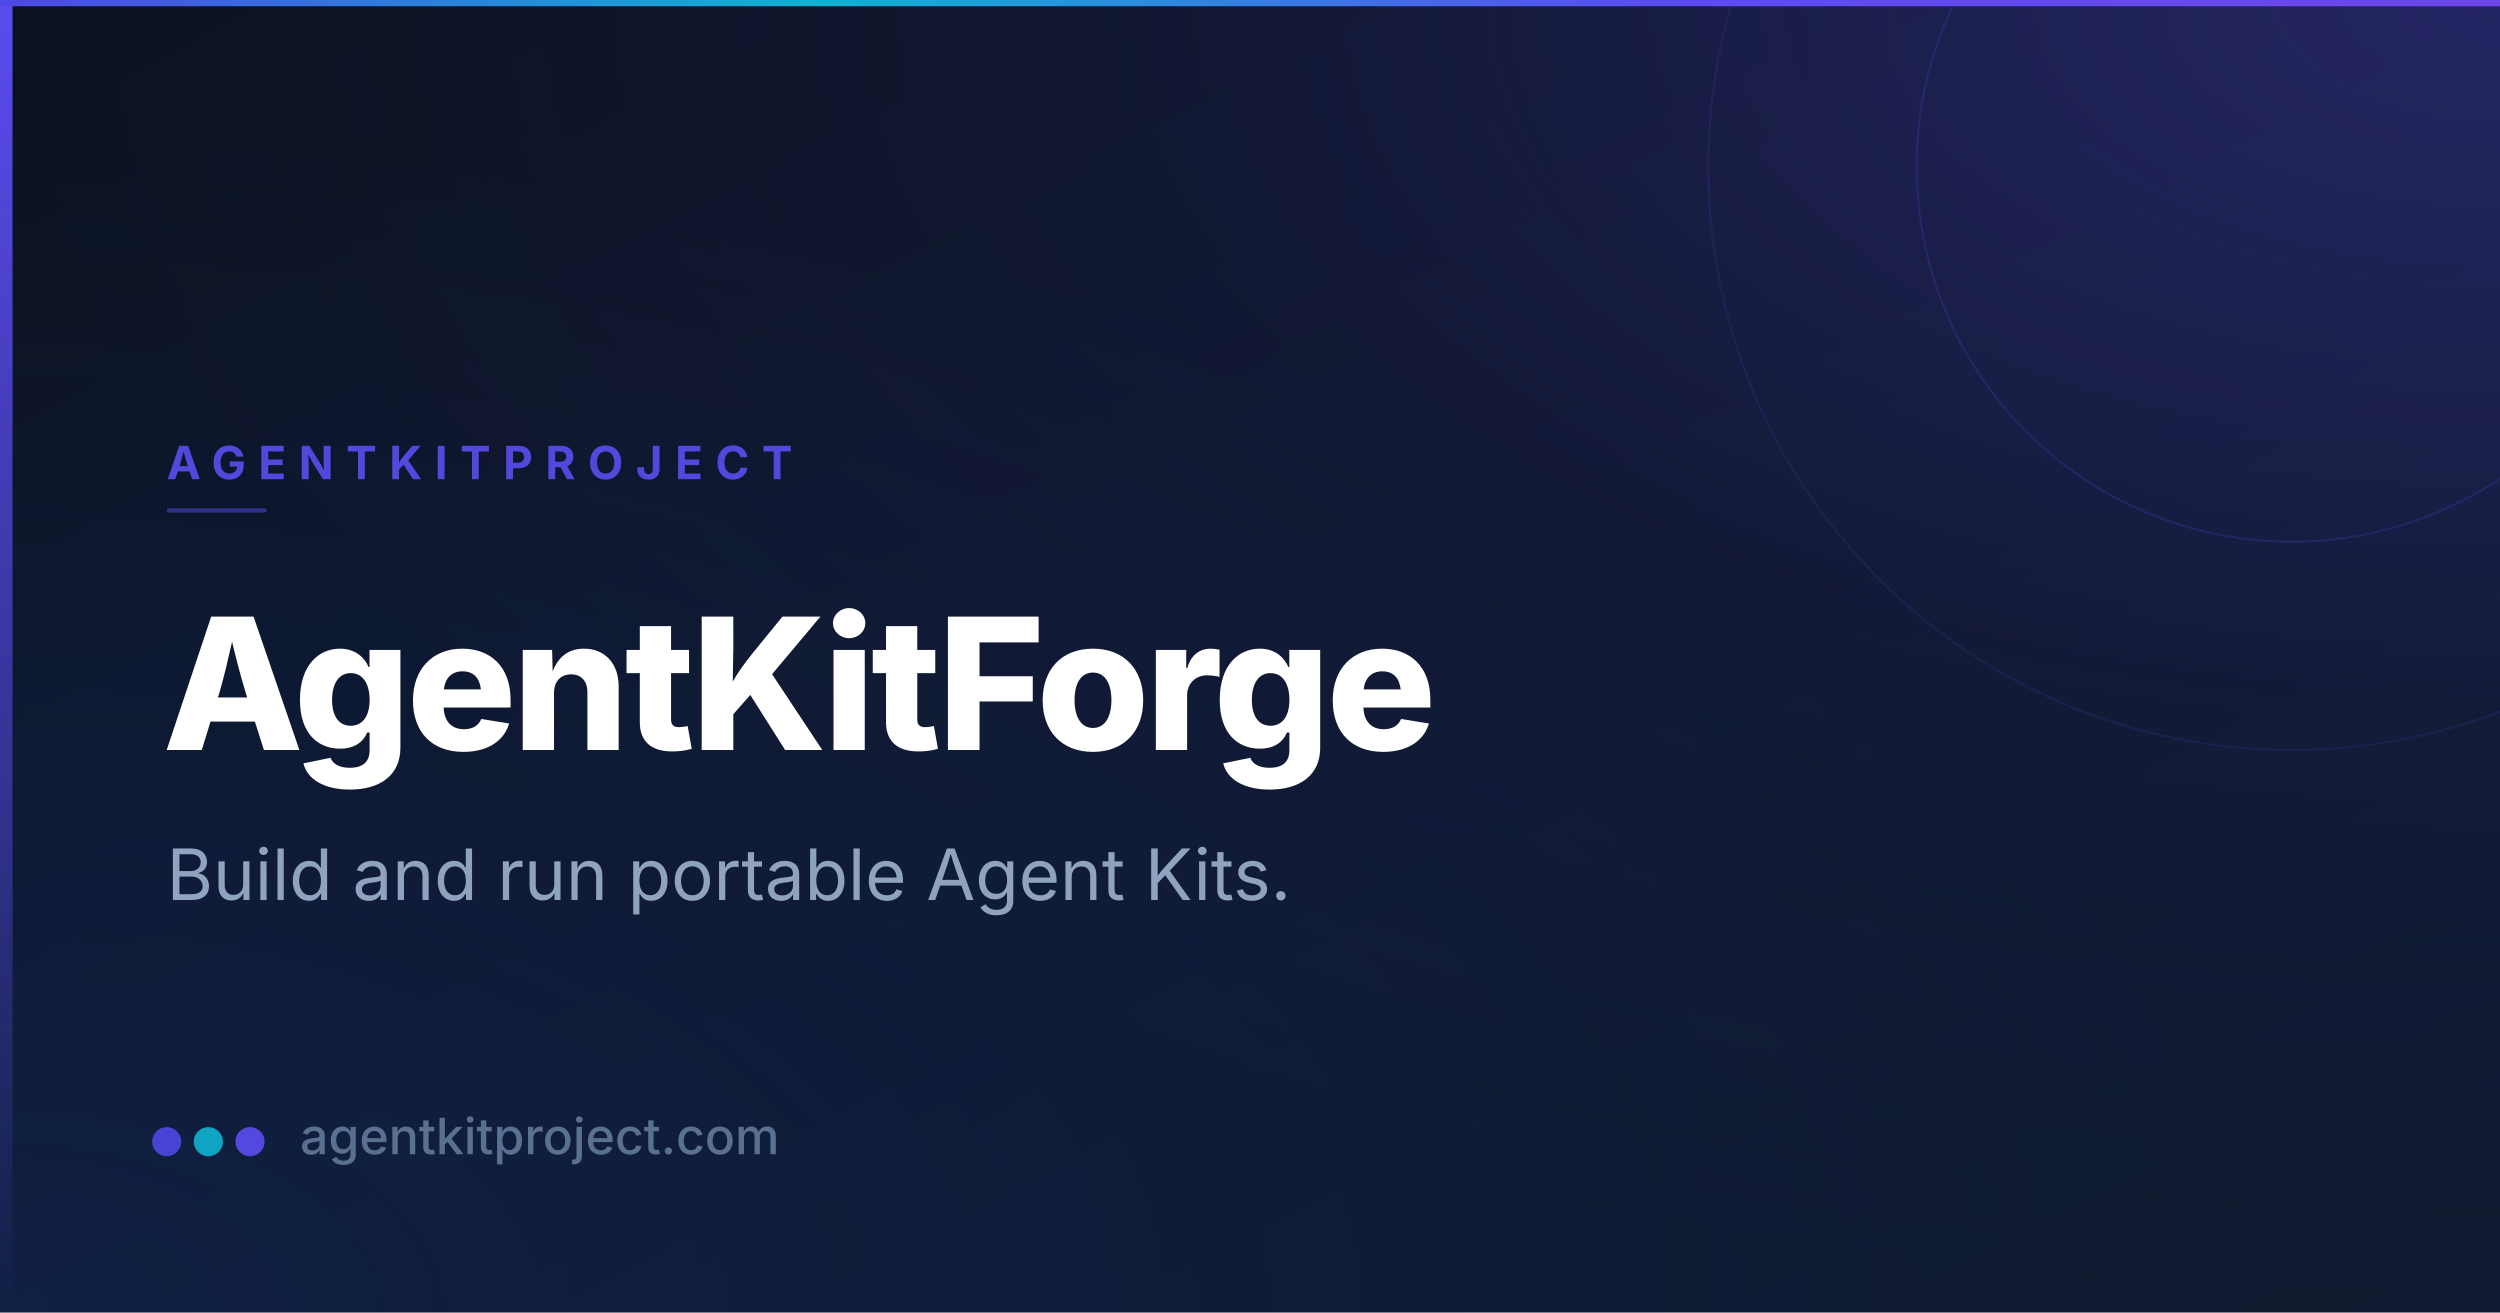
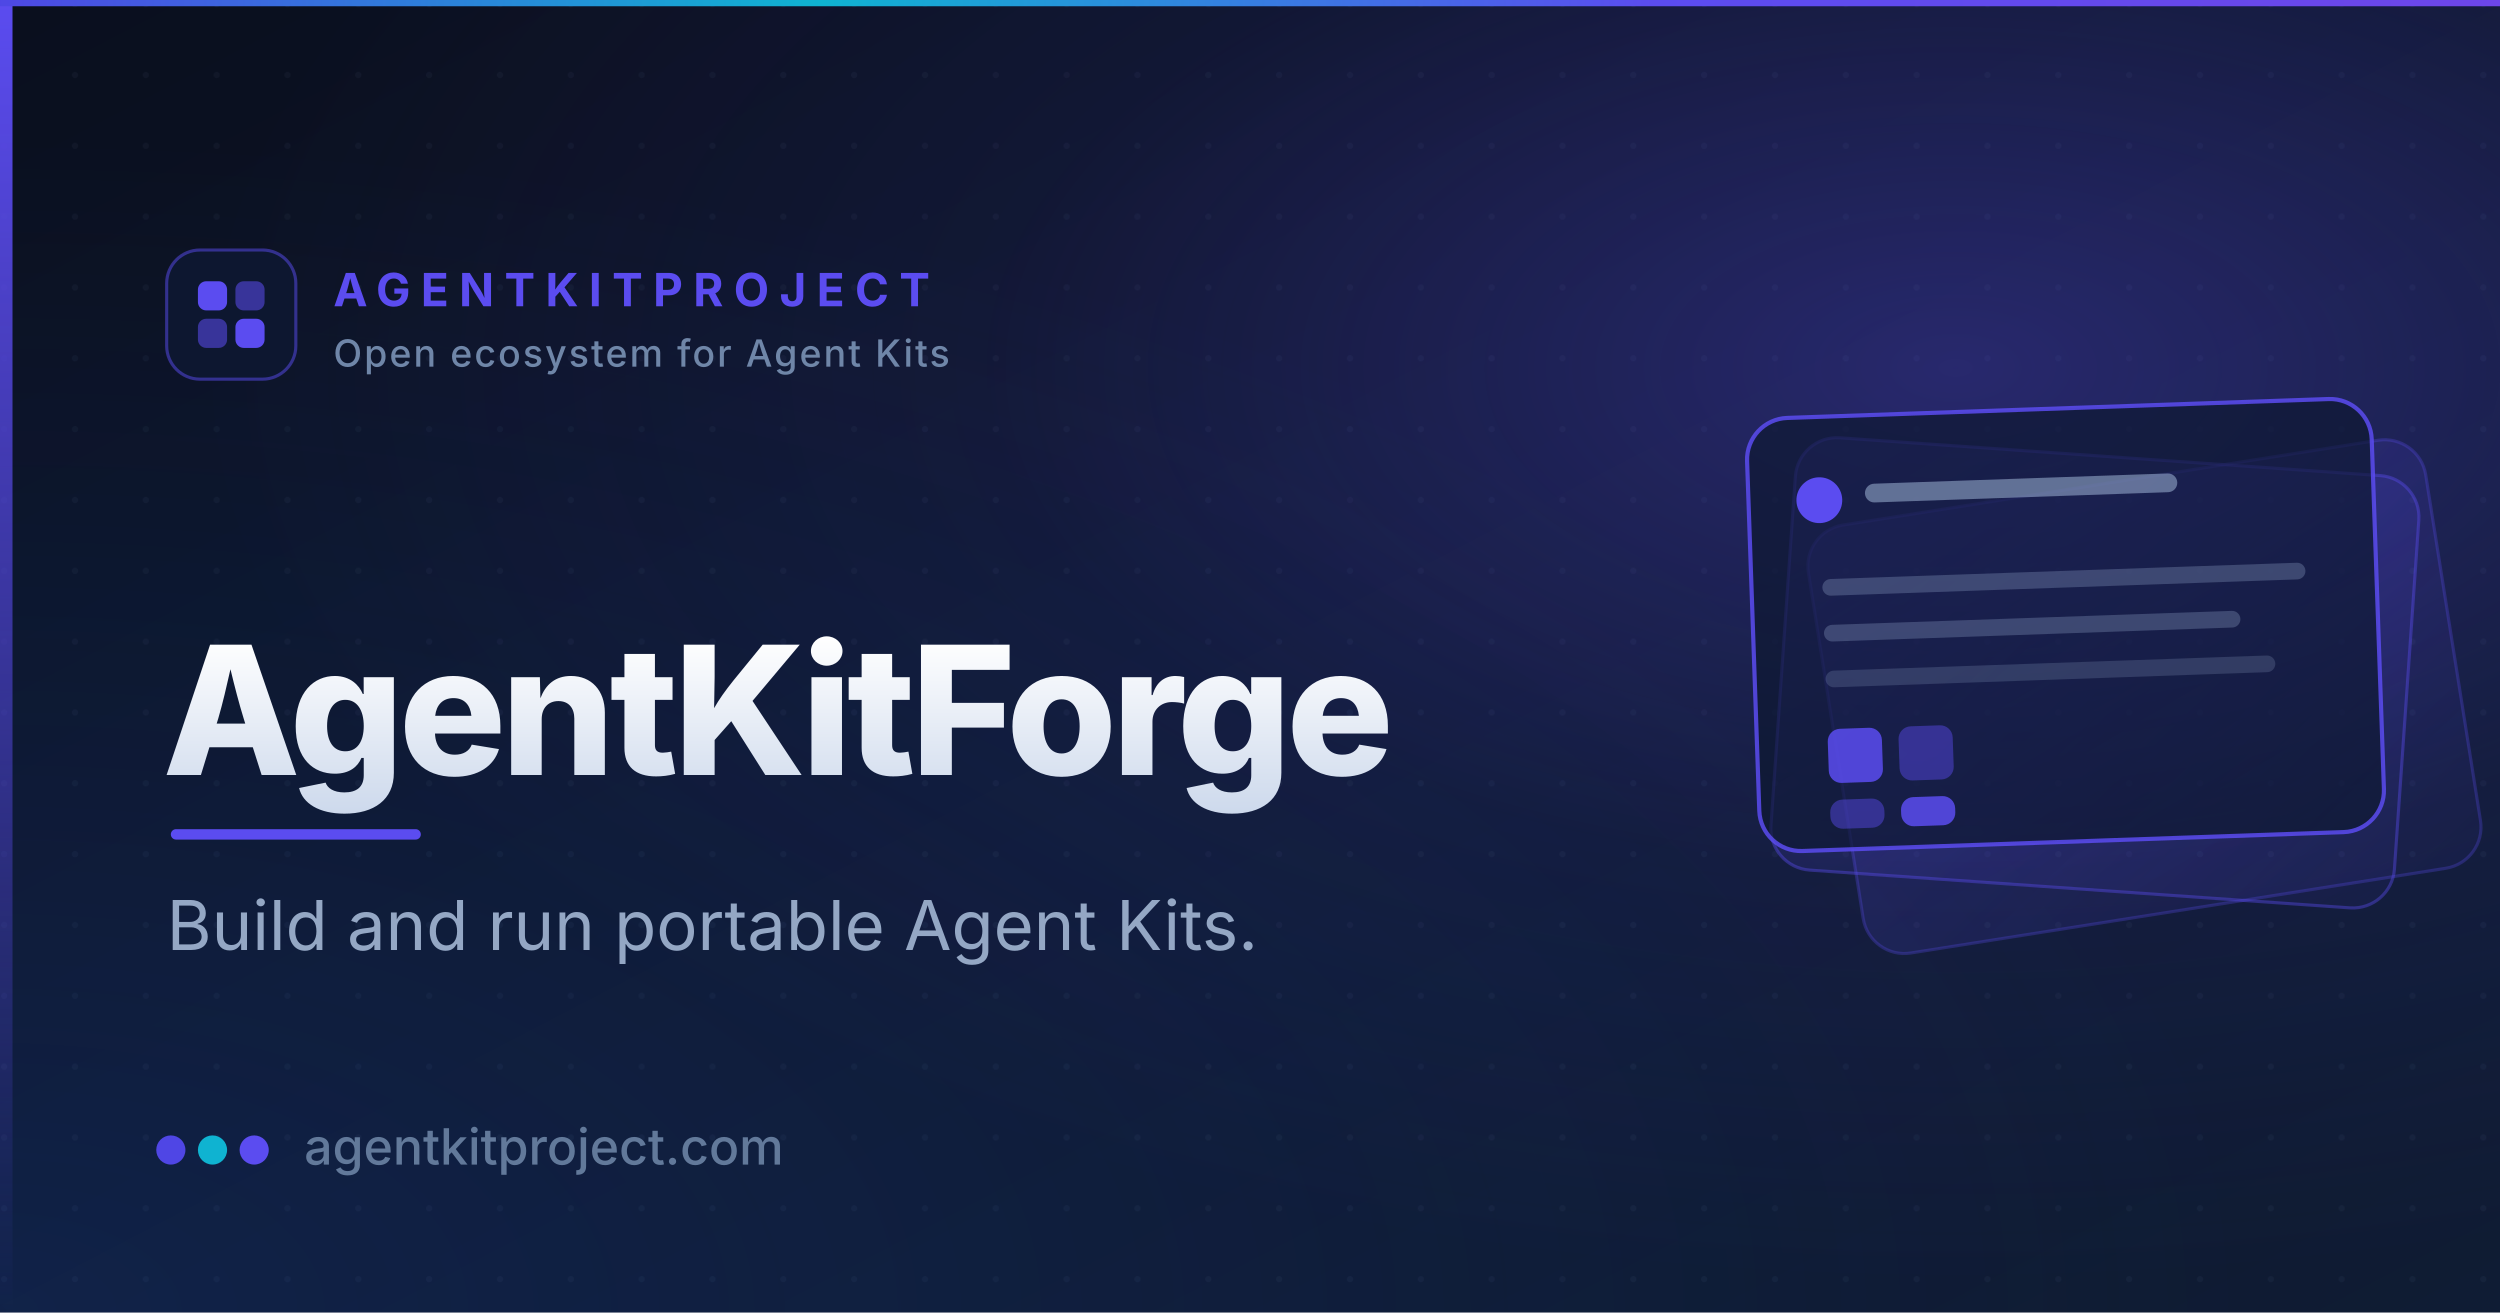
<svg xmlns="http://www.w3.org/2000/svg" width="1200" height="630" viewBox="0 0 1200 630">
  <defs>
    <linearGradient id="bg" x1="0" y1="0" x2="1" y2="1">
-       <stop offset="0%" stop-color="#0b1120" />
-       <stop offset="100%" stop-color="#0f1a30" />
+       <stop offset="0%" stop-color="#0a0f1e" />
+       <stop offset="100%" stop-color="#0f1c34" />
    </linearGradient>
-     <radialGradient id="bloom" cx="1" cy="0" r="1" gradientUnits="objectBoundingBox">
-       <stop offset="0%" stop-color="#5b4cf0" stop-opacity="0.30" />
-       <stop offset="55%" stop-color="#5b4cf0" stop-opacity="0.06" />
+     <radialGradient id="bloom" cx="0.78" cy="0.28" r="0.7">
+       <stop offset="0%" stop-color="#5b4cf0" stop-opacity="0.34" />
+       <stop offset="55%" stop-color="#5b4cf0" stop-opacity="0.08" />
      <stop offset="100%" stop-color="#5b4cf0" stop-opacity="0" />
    </radialGradient>
-     <radialGradient id="bloom2" cx="0" cy="1" r="0.9" gradientUnits="objectBoundingBox">
-       <stop offset="0%" stop-color="#2563eb" stop-opacity="0.14" />
+     <radialGradient id="bloom2" cx="0" cy="1" r="0.9">
+       <stop offset="0%" stop-color="#2563eb" stop-opacity="0.16" />
      <stop offset="100%" stop-color="#2563eb" stop-opacity="0" />
    </radialGradient>
    <linearGradient id="sidebar" x1="0" y1="0" x2="0" y2="1">
      <stop offset="0%" stop-color="#5b4cf0" />
-       <stop offset="60%" stop-color="#5b4cf0" stop-opacity="0.5" />
+       <stop offset="55%" stop-color="#5b4cf0" stop-opacity="0.5" />
      <stop offset="100%" stop-color="#5b4cf0" stop-opacity="0" />
    </linearGradient>
    <linearGradient id="rainbar" x1="0" y1="0" x2="1" y2="0">
      <stop offset="0%" stop-color="#4f46e5" />
      <stop offset="33%" stop-color="#0fb3d1" />
      <stop offset="66%" stop-color="#5b4cf0" />
      <stop offset="100%" stop-color="#6d46e9" />
    </linearGradient>
+     <linearGradient id="card1" x1="0" y1="0" x2="1" y2="1">
+       <stop offset="0%" stop-color="#5b4cf0" stop-opacity="0.22" />
+       <stop offset="100%" stop-color="#5b4cf0" stop-opacity="0.05" />
+     </linearGradient>
+     <linearGradient id="title" x1="0" y1="0" x2="0" y2="1">
+       <stop offset="0%" stop-color="#ffffff" />
+       <stop offset="100%" stop-color="#cdd9ec" />
+     </linearGradient>
+     <pattern id="dots" width="34" height="34" patternUnits="userSpaceOnUse">
+       <circle cx="2" cy="2" r="1.5" fill="#9fb4d6" opacity="0.05" />
+     </pattern>
  </defs>
  <rect width="1200" height="630" fill="url(#bg)" />
+   <rect width="1200" height="630" fill="url(#dots)" />
  <rect width="1200" height="630" fill="url(#bloom)" />
  <rect width="1200" height="630" fill="url(#bloom2)" />
  <rect x="0" y="0" width="6" height="630" fill="url(#sidebar)" />
  <rect x="0" y="0" width="1200" height="3" fill="url(#rainbar)" />
-   <circle cx="1100" cy="80" r="280" fill="none" stroke="#5b4cf0" stroke-width="1" opacity="0.12" />
-   <circle cx="1100" cy="80" r="180" fill="none" stroke="#5b4cf0" stroke-width="1" opacity="0.18" />
-   <text x="80" y="230" font-family="'Inter', 'Helvetica Neue', Arial, sans-serif" font-size="22" font-weight="700" letter-spacing="6" fill="#5b4cf0" opacity="0.9">AGENTKITPROJECT</text>
-   <rect x="80" y="244" width="48" height="2" fill="#5b4cf0" opacity="0.5" rx="1" />
-   <text x="78" y="360" font-family="'Inter', 'Helvetica Neue', Arial, sans-serif" font-size="88" font-weight="800" letter-spacing="-2" fill="#ffffff">AgentKitForge</text>
-   <text x="80" y="432" font-family="'Inter', 'Helvetica Neue', Arial, sans-serif" font-size="34" font-weight="400" letter-spacing="0" fill="#8fa3bf">Build and run portable Agent Kits.</text>
-   <circle cx="80" cy="548" r="7" fill="#4f46e5" opacity="0.9" />
-   <circle cx="100" cy="548" r="7" fill="#0fb3d1" opacity="0.9" />
-   <circle cx="120" cy="548" r="7" fill="#5b4cf0" opacity="0.9" />
-   <text x="144" y="554" font-family="'Inter', 'Helvetica Neue', Arial, sans-serif" font-size="24" font-weight="500" fill="#5a7090">agentkitproject.com</text>
+   <g transform="translate(842 196)">
+     <g transform="rotate(-9 150 120)">
+       <rect x="34" y="40" width="300" height="208" rx="20" fill="url(#card1)" stroke="#5b4cf0" stroke-opacity="0.28" stroke-width="1.5" />
+     </g>
+     <g transform="rotate(4 150 120)">
+       <rect x="14" y="22" width="300" height="208" rx="20" fill="url(#card1)" stroke="#5b4cf0" stroke-opacity="0.4" stroke-width="1.5" />
+     </g>
+     <g transform="rotate(-2 150 120)">
+       <rect x="0" y="0" width="300" height="208" rx="20" fill="#0d1730" fill-opacity="0.66" stroke="#5b4cf0" stroke-opacity="0.85" stroke-width="2" />
+       <circle cx="34" cy="40" r="11" fill="#5b4cf0" />
+       <rect x="56" y="33" width="150" height="9" rx="4.5" fill="#9fb4d6" opacity="0.55" />
+       <rect x="34" y="78" width="232" height="8" rx="4" fill="#9fb4d6" opacity="0.28" />
+       <rect x="34" y="100" width="200" height="8" rx="4" fill="#9fb4d6" opacity="0.28" />
+       <rect x="34" y="122" width="216" height="8" rx="4" fill="#9fb4d6" opacity="0.2" />
+       <rect x="34" y="150" width="26" height="26" rx="6" fill="#5b4cf0" opacity="0.85" />
+       <rect x="68" y="150" width="26" height="26" rx="6" fill="#5b4cf0" opacity="0.45" />
+       <rect x="34" y="184" width="26" height="14" rx="6" fill="#5b4cf0" opacity="0.45" />
+       <rect x="68" y="184" width="26" height="14" rx="6" fill="#5b4cf0" opacity="0.85" />
+     </g>
+   </g>
+   <g transform="translate(80 120)">
+     <rect x="0" y="0" width="62" height="62" rx="16" fill="#0d1730" stroke="#5b4cf0" stroke-opacity="0.5" stroke-width="1.5" />
+     <rect x="15" y="15" width="14" height="14" rx="4" fill="#5b4cf0" />
+     <rect x="33" y="15" width="14" height="14" rx="4" fill="#5b4cf0" opacity="0.55" />
+     <rect x="15" y="33" width="14" height="14" rx="4" fill="#5b4cf0" opacity="0.55" />
+     <rect x="33" y="33" width="14" height="14" rx="4" fill="#5b4cf0" />
+   </g>
+   <text x="160" y="147" font-family="'Inter','Helvetica Neue',Arial,sans-serif" font-size="22" font-weight="700" letter-spacing="5" fill="#5b4cf0">AGENTKITPROJECT</text>
+   <text x="160" y="176" font-family="'Inter','Helvetica Neue',Arial,sans-serif" font-size="18" font-weight="500" letter-spacing="1" fill="#6f86a8">Open ecosystem for Agent Kits</text>
+   <text x="78" y="372" font-family="'Inter','Helvetica Neue',Arial,sans-serif" font-size="86" font-weight="800" letter-spacing="-2.5" fill="url(#title)">AgentKitForge</text>
+   <rect x="82" y="398" width="120" height="5" rx="2.5" fill="#5b4cf0" />
+   <text x="80" y="456" font-family="'Inter','Helvetica Neue',Arial,sans-serif" font-size="33" font-weight="400" fill="#94a7c4">Build and run portable Agent Kits.</text>
+   <circle cx="82" cy="552" r="7" fill="#4f46e5" />
+   <circle cx="102" cy="552" r="7" fill="#0fb3d1" />
+   <circle cx="122" cy="552" r="7" fill="#5b4cf0" />
+   <text x="146" y="559" font-family="'Inter','Helvetica Neue',Arial,sans-serif" font-size="24" font-weight="500" fill="#62799a">agentkitproject.com</text>
</svg>
